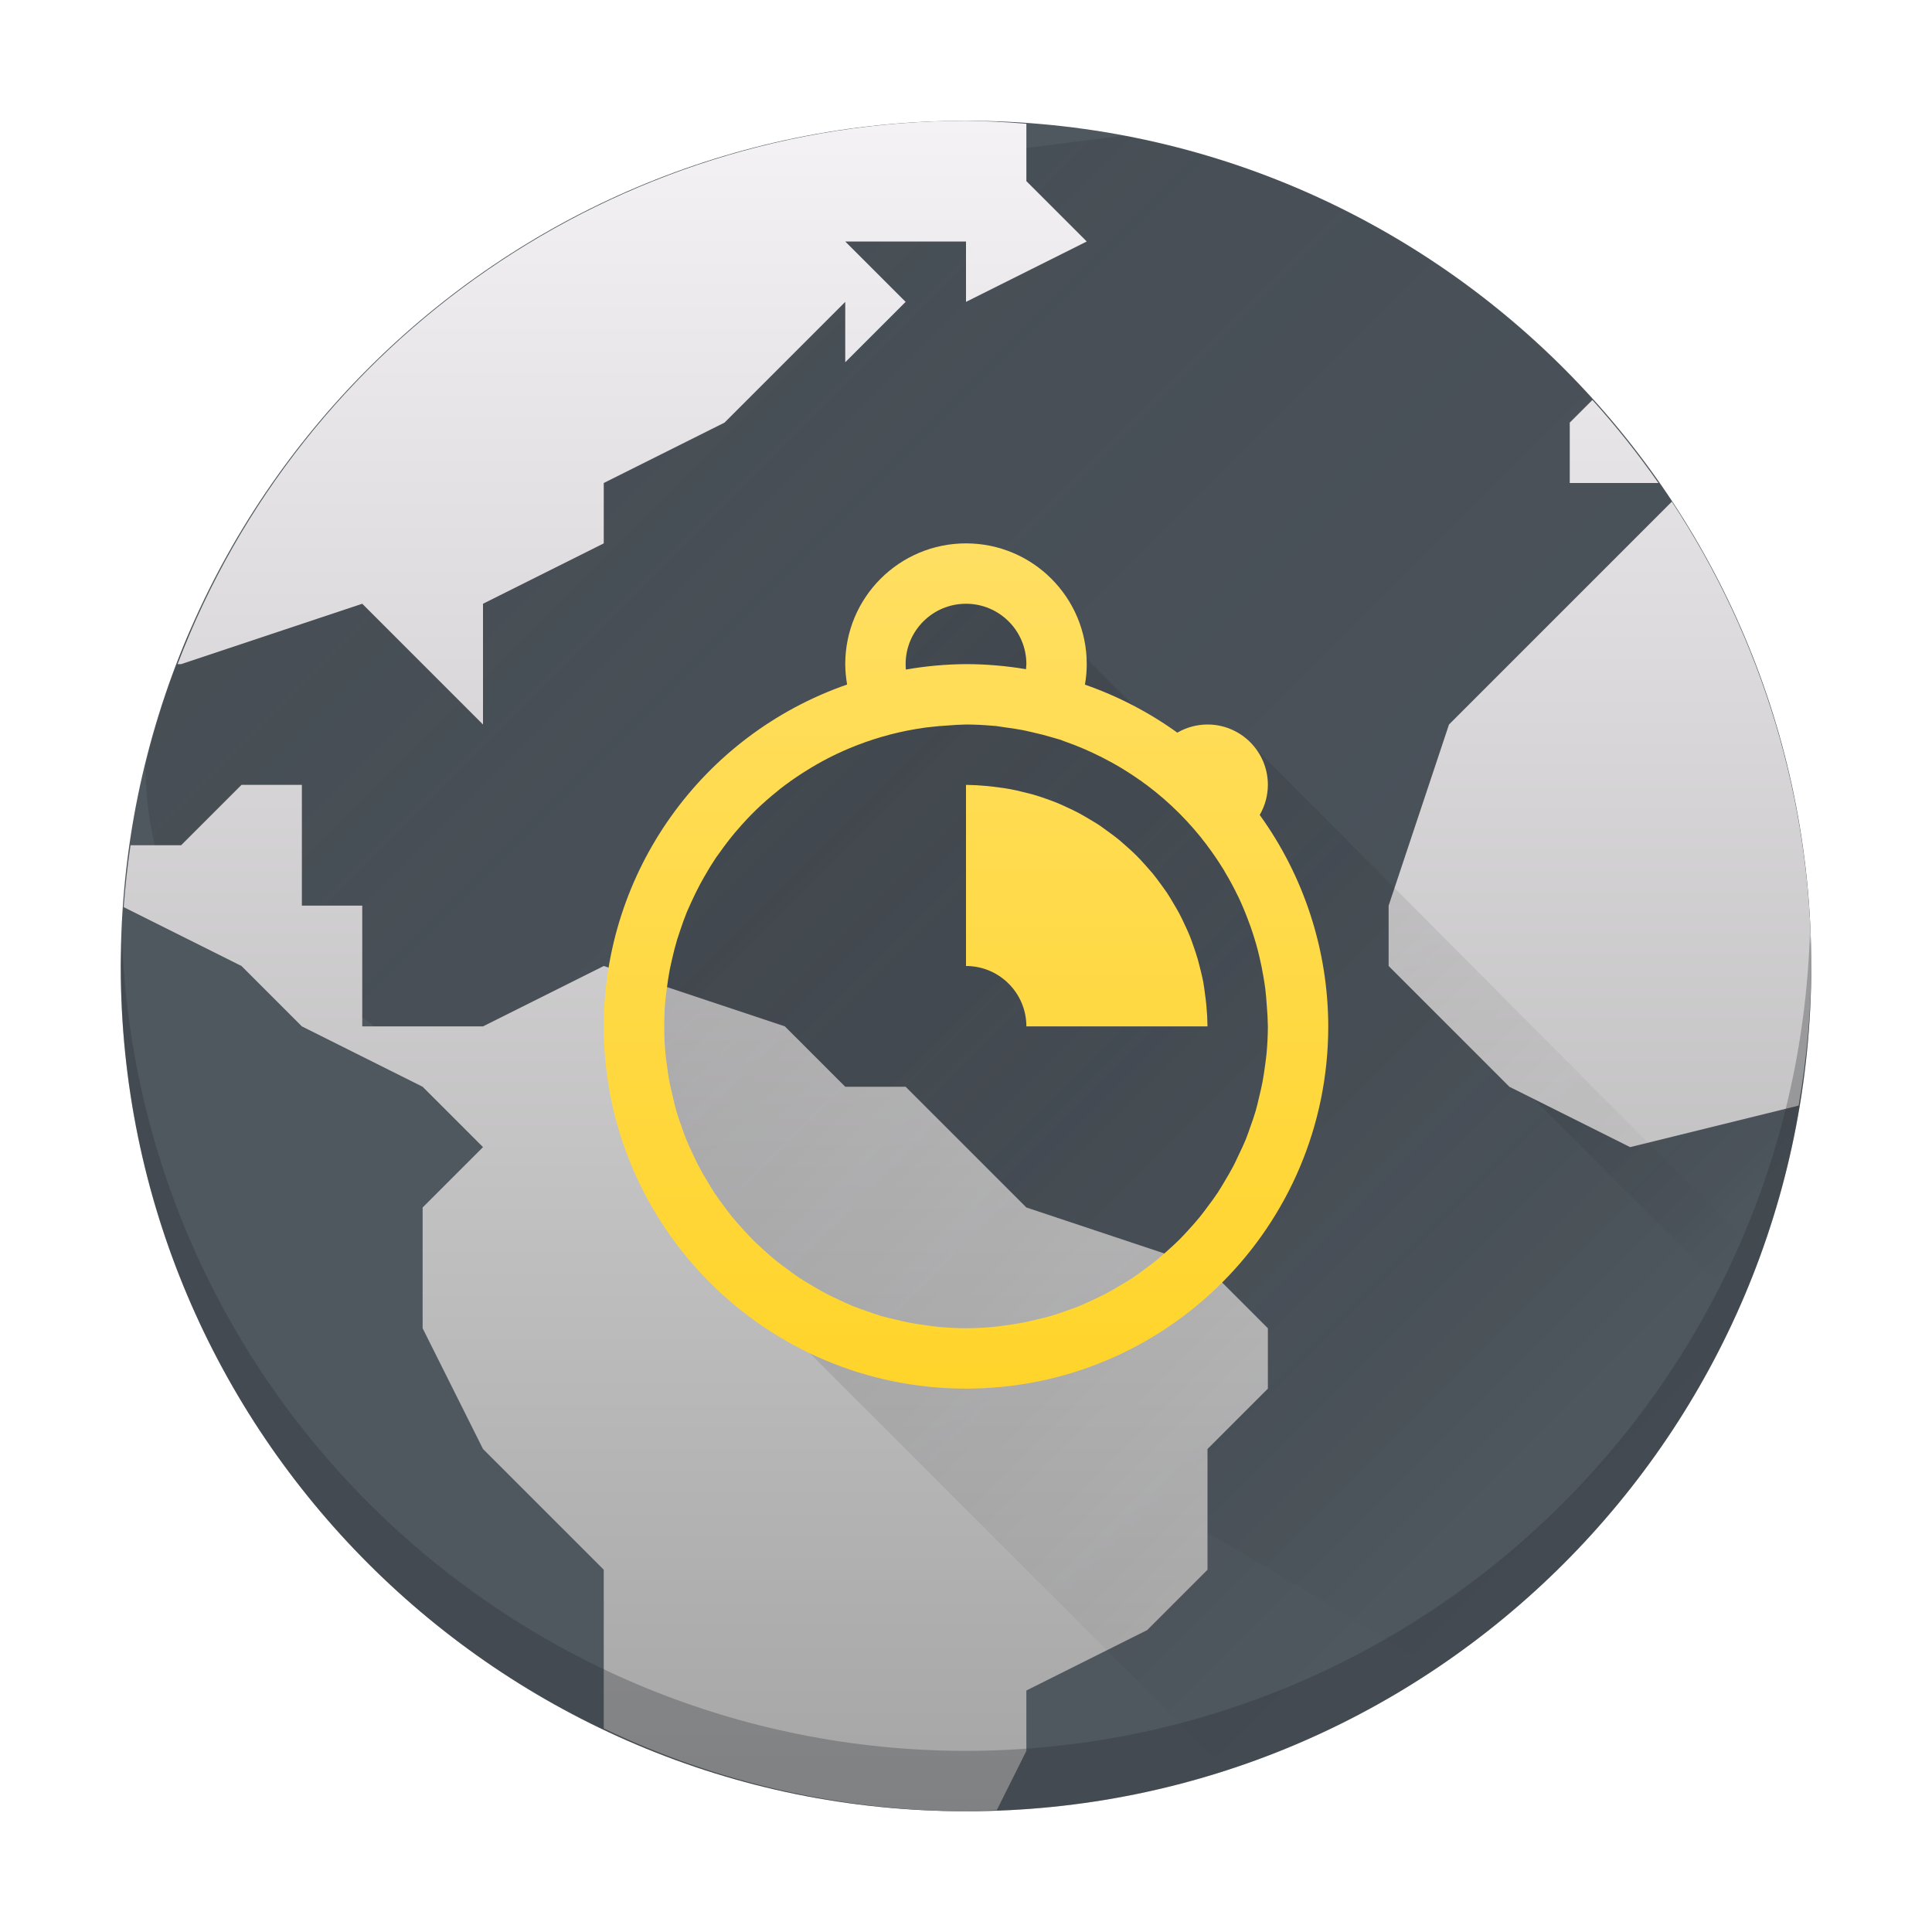
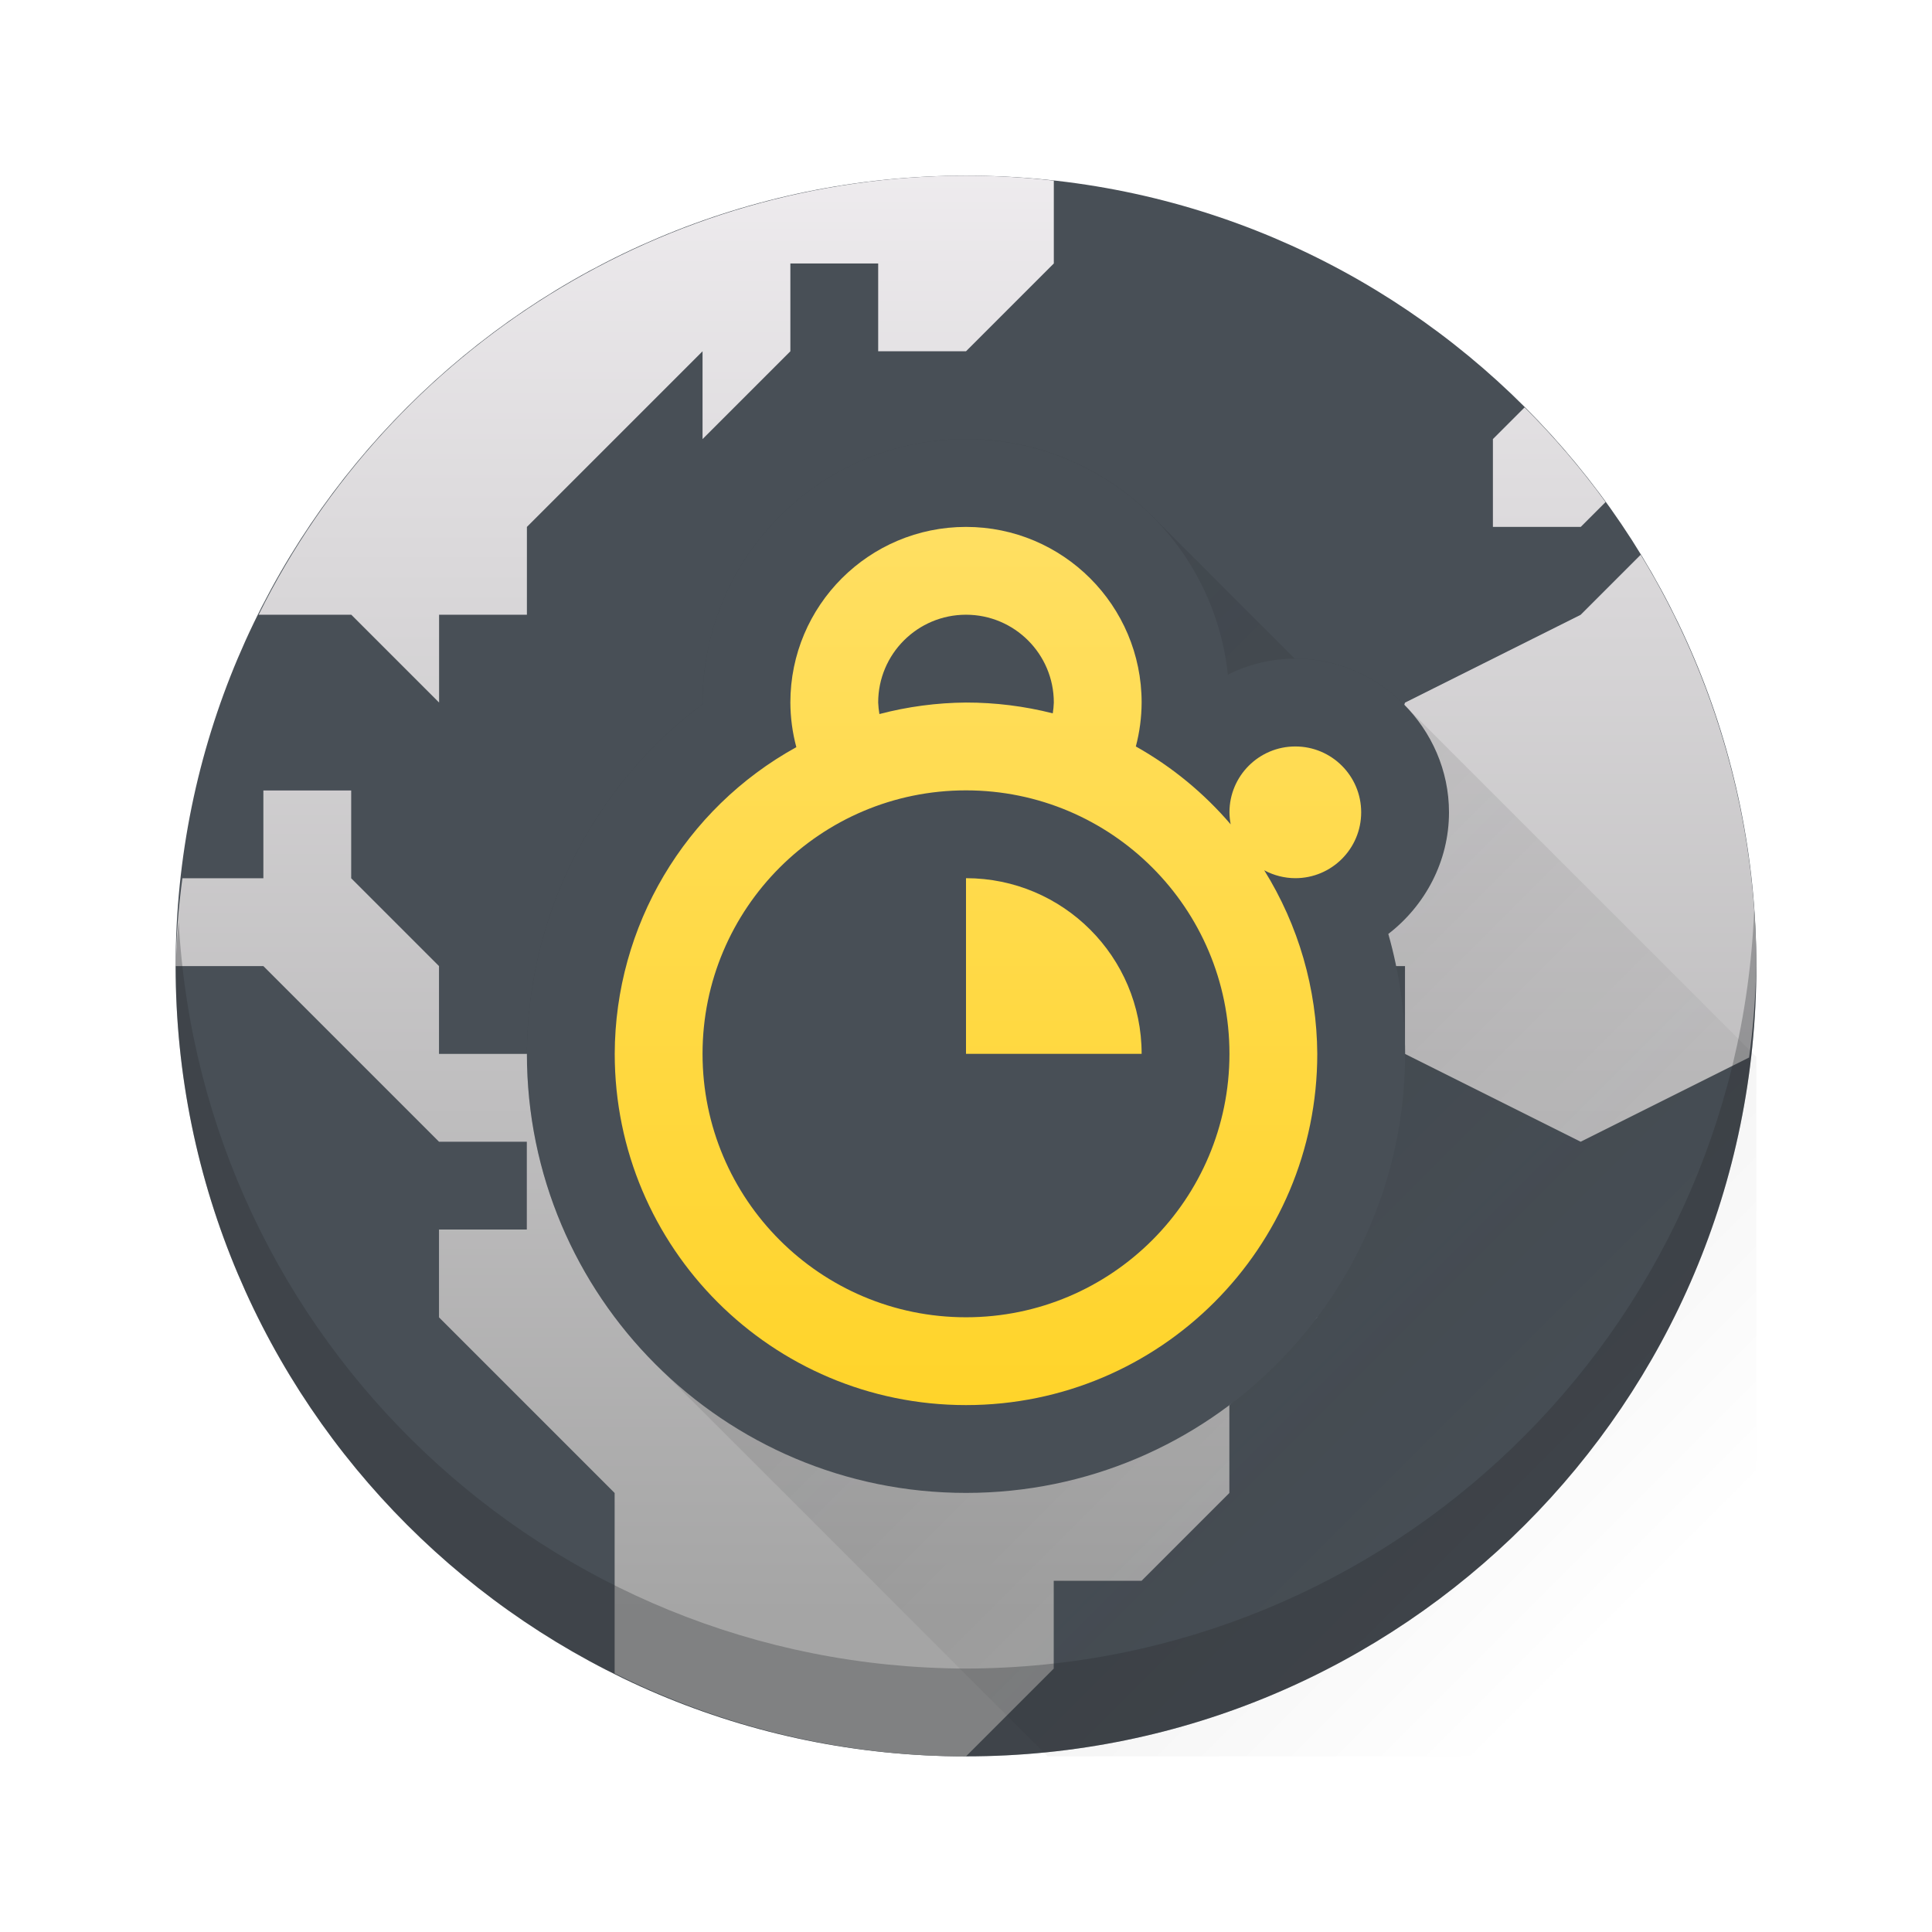
- <svg xmlns="http://www.w3.org/2000/svg" xmlns:xlink="http://www.w3.org/1999/xlink" height="32" width="32">
-   <linearGradient id="c" gradientUnits="userSpaceOnUse" x1="6" x2="26" xlink:href="#a" y1="6" y2="26" />
-   <linearGradient id="b">
+ <svg xmlns="http://www.w3.org/2000/svg" height="22" width="22">
+   <linearGradient id="a" gradientUnits="userSpaceOnUse" x1="24.018" x2="24.018" y1="18.383" y2=".383">
+     <stop offset="0" stop-color="#a5a5a5" />
+     <stop offset="1" stop-color="#f5f2f5" />
+   </linearGradient>
+   <linearGradient id="b" gradientUnits="userSpaceOnUse" x1="7" x2="7" y1="16" y2="6">
+     <stop offset="0" stop-color="#ffd42a" />
+     <stop offset="1" stop-color="#ffdf62" />
+   </linearGradient>
+   <linearGradient id="c" gradientUnits="userSpaceOnUse" x1="6" x2="19" y1="5" y2="18">
    <stop offset="0" stop-color="#292c2f" />
    <stop offset="1" stop-opacity="0" />
  </linearGradient>
-   <linearGradient id="a" xlink:href="#b" />
-   <linearGradient id="d" gradientUnits="userSpaceOnUse" x1="23" x2="30" xlink:href="#a" y1="13" y2="20" />
-   <linearGradient id="e" gradientUnits="userSpaceOnUse" x1="2" x2="2" y1="30" y2="2">
-     <stop offset="0" stop-color="#a5a5a5" />
-     <stop offset="1" stop-color="#f5f2f5" />
-   </linearGradient>
-   <linearGradient id="g" gradientUnits="userSpaceOnUse" x2="0" y1="23" y2="9">
-     <stop offset="0" stop-color="#ffd42a" />
-     <stop offset="1" stop-color="#ffdf62" />
-   </linearGradient>
-   <linearGradient id="f" gradientUnits="userSpaceOnUse" x1="12" x2="25" xlink:href="#b" y1="12" y2="25" />
-   <rect fill="#4f575f" height="28" rx="14" width="28" x="2" y="2" />
-   <path d="M18.594 2.248l-2.975.38-4.135 2.388-1.502 2.601s-1.973 1.39-2.271 1.31c-2.517-.029-3.869.665-4.58 1.548-.301.703-.537 1.44-.72 2.197-.006.76.161 1.351.161 1.351 7.06 6.357 14.121 9.097 21.182 13.643a13.9 13.9 0 0 0 1.275-.959l.069-.06c.36-.308.703-.636 1.029-.979.072-.076.14-.155.21-.232a13.928 13.928 0 0 0 1.749-2.375l.055-.09a13.991 13.991 0 0 0 1.824-6.282l.002-.02v-.001L28.143 9.03a13.95 13.95 0 0 0-9.55-6.783z" fill="url(#c)" fill-rule="evenodd" opacity=".2" />
-   <path d="M29.012 10.842l-4.307 6.66 4.12 4.12a13.997 13.997 0 0 0 .187-10.78z" fill="url(#d)" fill-rule="evenodd" opacity=".2" />
-   <path d="M16 2a14 14 0 0 0-13.059 9H3l3-1 1 1 1 1v-2l2-1V8l2-1 2-2v1l1-1-1-1h2v1l2-1-1-1v-.95A14 14 0 0 0 16 2zm10.375 4.625L26 7v1h1.469a14 14 0 0 0-1.094-1.375zm1.316 1.684L27 9l-2 2-1 1-1 3v1l1 1 1 1 2 1 2.791-.688A14 14 0 0 0 30 16a14 14 0 0 0-2.309-7.691zM4 13l-1 1h-.838c-.05.34-.088.681-.113 1.023v.002L4 16l1 1 2 1 1 1-1 1v2l1 2 2 2v2.629A14 14 0 0 0 16 30c.17-.003.34-.009.51-.018L17 29v-1l2-1 1-1v-2l1-1v-1l-1-1-3-1-1-1-1-1h-1l-1-1-3-1-2 1H6v-2H5v-2z" fill="url(#e)" />
-   <path d="M16.1 9L15 10v2h-2l-1 1-1 1v6l9.318 9.318a13.96 13.96 0 0 0 8.83-8.53l-8.548-8.59-.692.63z" fill="url(#f)" fill-rule="evenodd" opacity=".2" />
-   <path d="M16 9a2 2 0 0 0-2 2 2 2 0 0 0 .031.338A6 6 0 0 0 10 17a6 6 0 0 0 6 6 6 6 0 0 0 6-6 6 6 0 0 0-1.135-3.502A1 1 0 0 0 21 13a1 1 0 0 0-1-1 1 1 0 0 0-.5.135 6 6 0 0 0-1.53-.795A2 2 0 0 0 18 11a2 2 0 0 0-2-2zm0 1a1 1 0 0 1 1 1 1 1 0 0 1-.006.084A6 6 0 0 0 16 11a6 6 0 0 0-.996.09A1 1 0 0 1 15 11a1 1 0 0 1 1-1zm0 2a5 5 0 0 1 .441.021 5 5 0 0 1 .059.004 5 5 0 0 1 .13.02 5 5 0 0 1 .32.05 5 5 0 0 1 .134.03 5 5 0 0 1 .37.096 5 5 0 0 1 .103.03 5 5 0 0 1 .002 0 5 5 0 0 1 .062.024 5 5 0 0 1 .342.133 5 5 0 0 1 .133.06 5 5 0 0 1 .328.167 5 5 0 0 1 .088.05 5 5 0 0 1 .365.235 5 5 0 0 1 .014.008 5 5 0 0 1 .06.045 5 5 0 0 1 .049.035 5 5 0 0 1 .992.992 5 5 0 0 1 .002.004 5 5 0 0 1 .266.39 5 5 0 0 1 .013.02 5 5 0 0 1 .008.016 5 5 0 0 1 .225.416 5 5 0 0 1 .004.007 5 5 0 0 1 .004.008 5 5 0 0 1 .175.422 5 5 0 0 1 .022.059 5 5 0 0 1 .12.388 5 5 0 0 1 .03.123 5 5 0 0 1 .065.323 5 5 0 0 1 .031.2 5 5 0 0 1 .025.28A5 5 0 0 1 21 17a5 5 0 0 1-.021.441 5 5 0 0 1-.026.21 5 5 0 0 1-.043.275 5 5 0 0 1-.053.236 5 5 0 0 1-.06.242 5 5 0 0 1-.084.25 5 5 0 0 1-.08.221 5 5 0 0 1-.12.262 5 5 0 0 1-.085.177 5 5 0 0 1-.145.254 5 5 0 0 1-.115.188 5 5 0 0 1-.158.22 5 5 0 0 1-.137.18 5 5 0 0 1-.174.2 5 5 0 0 1-.166.177 5 5 0 0 1-.178.166 5 5 0 0 1-.199.174 5 5 0 0 1-.18.137 5 5 0 0 1-.22.158 5 5 0 0 1-.188.115 5 5 0 0 1-.254.145 5 5 0 0 1-.177.086 5 5 0 0 1-.262.119 5 5 0 0 1-.22.08 5 5 0 0 1-.25.084 5 5 0 0 1-.243.06 5 5 0 0 1-.236.053 5 5 0 0 1-.276.043 5 5 0 0 1-.209.026A5 5 0 0 1 16 22a5 5 0 0 1-.441-.021 5 5 0 0 1-.21-.026 5 5 0 0 1-.275-.043 5 5 0 0 1-.236-.053 5 5 0 0 1-.242-.06 5 5 0 0 1-.25-.084 5 5 0 0 1-.221-.08 5 5 0 0 1-.262-.12 5 5 0 0 1-.177-.085 5 5 0 0 1-.254-.145 5 5 0 0 1-.188-.115 5 5 0 0 1-.22-.158 5 5 0 0 1-.18-.137 5 5 0 0 1-.2-.174 5 5 0 0 1-.177-.166 5 5 0 0 1-.166-.178 5 5 0 0 1-.174-.199 5 5 0 0 1-.137-.18 5 5 0 0 1-.158-.22 5 5 0 0 1-.115-.188 5 5 0 0 1-.145-.254 5 5 0 0 1-.086-.177 5 5 0 0 1-.119-.262 5 5 0 0 1-.08-.22 5 5 0 0 1-.084-.25 5 5 0 0 1-.06-.243 5 5 0 0 1-.053-.236 5 5 0 0 1-.043-.276 5 5 0 0 1-.026-.209A5 5 0 0 1 11 17a5 5 0 0 1 .021-.441 5 5 0 0 1 .024-.19 5 5 0 0 1 .05-.318 5 5 0 0 1 .032-.145 5 5 0 0 1 .088-.342 5 5 0 0 1 .047-.142 5 5 0 0 1 .117-.322 5 5 0 0 1 .072-.16 5 5 0 0 1 .145-.295 5 5 0 0 1 .068-.122 5 5 0 0 1 .195-.318 5 5 0 0 1 .063-.086 5 5 0 0 1 .246-.322 5 5 0 0 1 .039-.045 5 5 0 0 1 .314-.336 5 5 0 0 1 .37-.324 5 5 0 0 1 .023-.02 5 5 0 0 1 .377-.267 5 5 0 0 1 .041-.026 5 5 0 0 1 .406-.232 5 5 0 0 1 .455-.203 5 5 0 0 1 1.121-.291 5 5 0 0 1 .026-.004 5 5 0 0 1 .021-.002 5 5 0 0 1 .371-.033 5 5 0 0 1 .114-.008A5 5 0 0 1 16 12zm0 1v3a1 1 0 0 1 1 1h3a4 4 0 0 0-.018-.338 4 4 0 0 0-.025-.21 4 4 0 0 0-.027-.186 4 4 0 0 0-.051-.223 4 4 0 0 0-.04-.154 4 4 0 0 0-.07-.215 4 4 0 0 0-.066-.18 4 4 0 0 0-.078-.174 4 4 0 0 0-.09-.185 4 4 0 0 0-.094-.164 4 4 0 0 0-.115-.188 4 4 0 0 0-.097-.135 4 4 0 0 0-.141-.185 4 4 0 0 0-.113-.129 4 4 0 0 0-.149-.16 4 4 0 0 0-.16-.149 4 4 0 0 0-.129-.113 4 4 0 0 0-.185-.14 4 4 0 0 0-.135-.098 4 4 0 0 0-.188-.115 4 4 0 0 0-.164-.094 4 4 0 0 0-.185-.09 4 4 0 0 0-.174-.078 4 4 0 0 0-.18-.067 4 4 0 0 0-.215-.07 4 4 0 0 0-.154-.039 4 4 0 0 0-.223-.05 4 4 0 0 0-.185-.028 4 4 0 0 0-.211-.025A4 4 0 0 0 16 13z" fill="url(#g)" />
-   <path d="M29.979 15.414A14 14 0 0 1 16 29 14 14 0 0 1 2.021 15.586 14 14 0 0 0 2 16a14 14 0 0 0 14 14 14 14 0 0 0 14-14 14 14 0 0 0-.021-.586z" fill="#292c2f" opacity=".3" />
+   <g stroke-linejoin="round" stroke-width="2">
+     <circle cx="11" cy="11" fill="#484f56" r="9" />
+     <path d="m11 2a9 9 0 0 0 -8.055 5h1.055l1 1v-1h1v-1l2-2v1l1-1v-1h1v1h1l1-1v-.943a9 9 0 0 0 -1-.057zm6.361 2.639-.361.361v1h1l.283-.283a9 9 0 0 0 -.922-1.078zm1.322 1.678-.684.684-2 1-1 3h1v1l2 1 1.918-.959a9 9 0 0 0 .082-1.041 9 9 0 0 0 -1.316-4.684zm-15.684 2.684v1h-.922a9 9 0 0 0 -.078 1h1l2 2h1v1h-1v1l2 2v2.055a9 9 0 0 0 4 .945l1-1v-1h1l1-1v-1l1-1-1-1h-2l-1-1h-1l-1-1h-2v-1l-1 1h-1v-1l-1-1v-1z" fill="url(#a)" />
+     <path d="m19.975 10.359a9 9 0 0 1 -8.975 8.641 9 9 0 0 1 -8.965-8.5 9 9 0 0 0 -.035.5 9 9 0 0 0 9 9 9 9 0 0 0 9-9 9 9 0 0 0 -.025-.641z" fill="#292c2f" opacity=".3" />
+   </g>
+   <path d="m11 5c-.796 0-1.558.316-2.121.879-.563.563-.879 1.325-.879 2.121.001.005.001.01.002.016-1.255.941-1.997 2.416-2.002 3.984 0 1.326.527 2.598 1.465 3.535l4.465 4.465h8.07v-7.965l-4.018-4.018c-.318-.318-.755-.518-1.232-.518-.003 0-.005-0-.008 0l-1.621-1.621c-.545-.545-1.297-.879-2.121-.879z" fill="url(#c)" opacity=".2" />
+   <path d="m11 5a3 3 0 0 0 -3 3 3 3 0 0 0 .002.016 5 5 0 0 0 -2.002 3.984 5 5 0 0 0 5 5 5 5 0 0 0 5-5 5 5 0 0 0 -.191-1.365c.418-.322.691-.826.691-1.385 0-.955-.795-1.75-1.75-1.75-.274 0-.535.066-.768.182a3 3 0 0 0 -2.982-2.682z" fill="#484f56" />
+   <path d="m11 6a2 2 0 0 0 -2 2 2 2 0 0 0 .068.508 4 4 0 0 0 -2.068 3.492 4 4 0 0 0 4 4 4 4 0 0 0 4-4 4 4 0 0 0 -.604-2.09.75.75 0 0 0 .354.09.75.75 0 0 0 .75-.75.75.75 0 0 0 -.75-.75.75.75 0 0 0 -.75.75.75.75 0 0 0 .014.137 4 4 0 0 0 -1.08-.887 2 2 0 0 0 .066-.5 2 2 0 0 0 -2-2zm0 1a1 1 0 0 1 1 1 1 1 0 0 1 -.012.123 4 4 0 0 0 -.988-.123 4 4 0 0 0 -.986.131 1 1 0 0 1 -.014-.131 1 1 0 0 1 1-1zm0 2a3 3 0 0 1 3 3 3 3 0 0 1 -3 3 3 3 0 0 1 -3-3 3 3 0 0 1 3-3zm0 1v2h2a2 2 0 0 0 -2-2z" fill="url(#b)" stroke-width="2" />
</svg>
